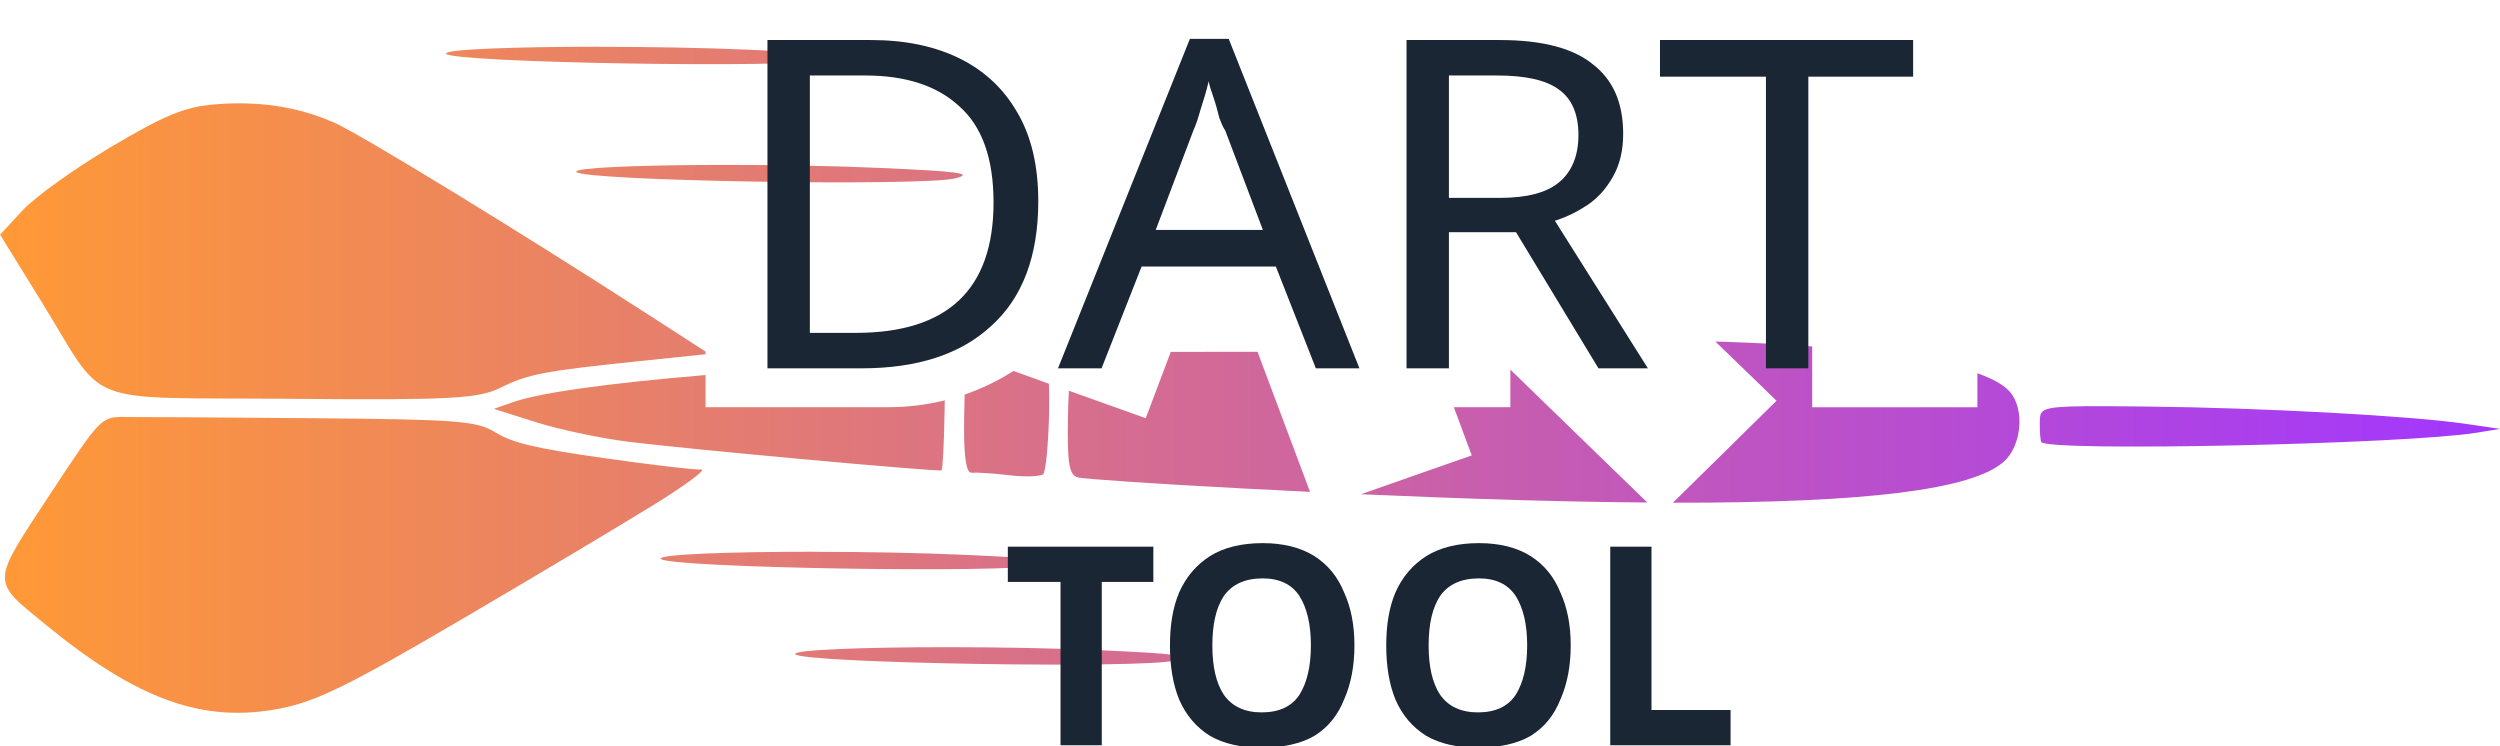
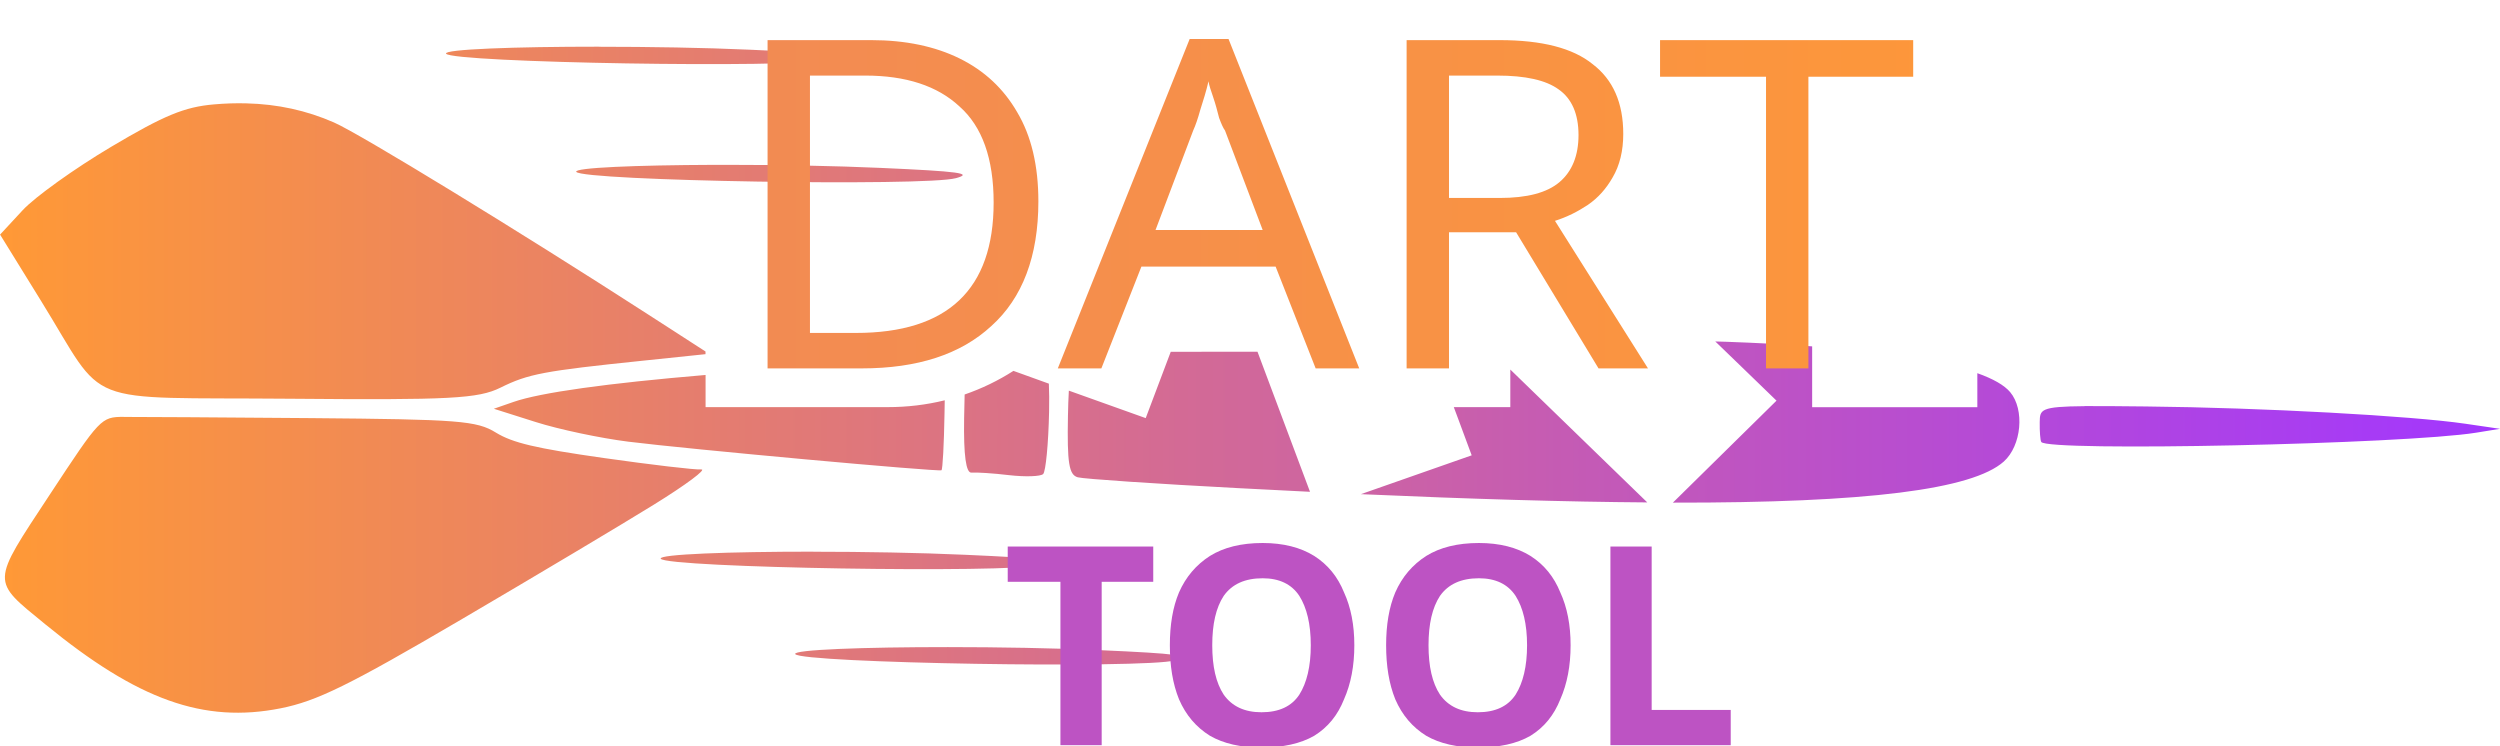
- <svg xmlns="http://www.w3.org/2000/svg" xmlns:xlink="http://www.w3.org/1999/xlink" width="127.217" height="37.918" viewBox="0 0 33.659 10.032" version="1.1" id="svg5" xml:space="preserve">
+ <svg xmlns="http://www.w3.org/2000/svg" xmlns:xlink="http://www.w3.org/1999/xlink" width="221.46" height="66.008" viewBox="0 0 58.595 17.465" version="1.1" id="svg5" xml:space="preserve">
  <defs id="defs2">
    <linearGradient xlink:href="#linearGradient6927" id="linearGradient17440" gradientUnits="userSpaceOnUse" gradientTransform="translate(79.8635,87.91917)" x1="177.205" y1="185.901" x2="210.864" y2="185.901" />
    <linearGradient id="linearGradient6927">
      <stop style="stop-color:#ff9936;stop-opacity:1;" offset="0" id="stop6923" />
      <stop style="stop-color:#a236ff;stop-opacity:1;" offset="1" id="stop6925" />
    </linearGradient>
+     <linearGradient xlink:href="#linearGradient6927" id="linearGradient17763" gradientUnits="userSpaceOnUse" gradientTransform="translate(100.3635,-10.28726)" x1="177.205" y1="185.901" x2="210.864" y2="185.901" />
+     <linearGradient xlink:href="#linearGradient10388" id="linearGradient17765" gradientUnits="userSpaceOnUse" gradientTransform="translate(98.9214,-10.43724)" x1="184.548" y1="186.567" x2="202.005" y2="186.567" />
+     <linearGradient id="linearGradient10388">
+       <stop style="stop-color:#f28b53;stop-opacity:1;" offset="0" id="stop10384" />
+       <stop style="stop-color:#fe9838;stop-opacity:1;" offset="1" id="stop10386" />
+     </linearGradient>
  </defs>
-   <g id="layer1" transform="translate(-39.41219,-132.1289)">
-     <g id="g17447" transform="translate(-217.656,-136.5789)">
-       <path id="path17430" style="fill:url(#linearGradient17440);fill-opacity:1;stroke-width:1" d="m 265.13,269.337 c -1.131,-2.7e-4 -2.09,0.035 -2.056,0.094 0.071,0.122 4.697,0.199 5.113,0.085 0.236,-0.065 0.043,-0.091 -1.016,-0.138 -0.624,-0.028 -1.363,-0.04 -2.042,-0.04 z m -4.746,0.763 c -0.141,-0.004 -0.285,10e-4 -0.435,0.014 -0.396,0.034 -0.67,0.147 -1.384,0.571 -0.49,0.291 -1.027,0.675 -1.193,0.855 l -0.303,0.327 0.55,0.89 c 0.903,1.459 0.486,1.295 3.361,1.32 2.147,0.019 2.527,-0.001 2.826,-0.149 0.376,-0.186 0.578,-0.224 1.916,-0.363 l 0.845,-0.088 v -0.036 l -0.767,-0.495 c -1.741,-1.124 -3.886,-2.436 -4.236,-2.589 -0.368,-0.161 -0.757,-0.247 -1.18,-0.257 z m 6.289,0.828 c -1.037,0.004 -1.878,0.038 -1.846,0.094 0.071,0.122 4.697,0.199 5.113,0.085 0.236,-0.065 0.043,-0.091 -1.016,-0.138 -0.624,-0.028 -1.363,-0.041 -2.042,-0.041 -0.071,-2e-5 -0.141,-2.5e-4 -0.21,0 z m 13.489,2.377 0.447,0.432 0.378,0.366 -1.395,1.373 c 2.622,0.004 4.034,-0.178 4.455,-0.553 0.239,-0.214 0.284,-0.699 0.086,-0.935 -0.078,-0.093 -0.228,-0.179 -0.442,-0.255 v 0.458 h -2.224 v -0.819 c -0.356,-0.027 -0.743,-0.047 -1.161,-0.062 -0.041,-10e-4 -0.098,-0.002 -0.144,-0.004 z m -7.331,0.14 -0.337,0.893 -1.035,-0.37 c -0.006,0.105 -0.01,0.218 -0.012,0.339 -0.012,0.634 0.013,0.796 0.133,0.828 0.082,0.022 1.056,0.088 2.164,0.146 0.331,0.018 0.648,0.033 0.962,0.049 l -0.707,-1.886 z m 4.572,0.239 v 0.506 h -0.761 l 0.059,0.158 0.182,0.491 -1.492,0.523 c 1.489,0.066 2.77,0.103 3.856,0.111 z m -6.69,0.018 c -0.206,0.132 -0.426,0.238 -0.657,0.318 -0.002,0.105 -0.005,0.198 -0.007,0.32 -0.008,0.501 0.025,0.74 0.1,0.732 0.061,-0.006 0.289,0.008 0.506,0.034 0.217,0.025 0.424,0.018 0.458,-0.015 0.035,-0.033 0.071,-0.41 0.08,-0.838 0.003,-0.143 0.002,-0.269 -0.003,-0.379 z m -4.145,0.055 c -1.325,0.112 -2.224,0.237 -2.586,0.363 l -0.265,0.092 0.565,0.179 c 0.311,0.099 0.871,0.217 1.244,0.264 0.796,0.1 4.174,0.408 4.218,0.385 0.016,-0.009 0.034,-0.352 0.041,-0.762 l 0.003,-0.18 c -0.247,0.061 -0.504,0.092 -0.767,0.092 h -2.453 z m 18.569,0.42 c -0.602,0.005 -0.603,0.047 -0.606,0.215 -0.002,0.124 0.007,0.244 0.021,0.267 0.077,0.133 4.894,0.03 5.856,-0.125 l 0.32,-0.052 -0.464,-0.068 c -0.725,-0.107 -2.74,-0.217 -4.305,-0.233 -0.356,-0.004 -0.623,-0.006 -0.824,-0.005 z m -26.403,0.144 c -0.305,0.002 -0.316,0.014 -0.997,1.049 -0.795,1.208 -0.793,1.143 -0.058,1.745 1.244,1.019 2.132,1.336 3.168,1.13 0.487,-0.097 0.919,-0.309 2.42,-1.189 1.005,-0.589 2.178,-1.289 2.608,-1.555 0.43,-0.266 0.715,-0.479 0.634,-0.472 -0.081,0.007 -0.672,-0.063 -1.313,-0.154 -0.915,-0.13 -1.226,-0.204 -1.451,-0.342 -0.259,-0.16 -0.496,-0.178 -2.495,-0.195 -1.215,-0.01 -2.347,-0.017 -2.517,-0.016 z m 9.286,1.815 c -1.131,-2.7e-4 -2.09,0.035 -2.056,0.095 0.071,0.122 4.697,0.199 5.113,0.085 0.236,-0.065 0.043,-0.091 -1.016,-0.138 -0.624,-0.028 -1.363,-0.041 -2.042,-0.041 z m 1.811,1.285 c -1.131,-2.7e-4 -2.09,0.035 -2.056,0.094 0.071,0.122 4.697,0.199 5.113,0.085 0.236,-0.065 0.043,-0.091 -1.016,-0.138 -0.624,-0.028 -1.363,-0.041 -2.042,-0.041 z" />
-       <text xml:space="preserve" style="font-style:normal;font-variant:normal;font-weight:bold;font-stretch:normal;font-size:6.286px;font-family:'Germania One';-inkscape-font-specification:'Germania One Bold';fill:#1b2634;fill-opacity:1;stroke:none;stroke-width:1.058;stroke-linecap:round;stroke-dasharray:none;stroke-opacity:1;paint-order:stroke fill markers" x="262.951" y="277.658" id="text17434" transform="scale(1.014579,0.9856308)">
-         <tspan id="tspan17432" style="font-style:normal;font-variant:normal;font-weight:normal;font-stretch:normal;font-family:'SF Espresso Shack';-inkscape-font-specification:'SF Espresso Shack';fill:#1b2634;fill-opacity:1;stroke:none;stroke-width:1.058;stroke-dasharray:none;stroke-opacity:1" x="262.951" y="277.658">DART</tspan>
-       </text>
-       <text xml:space="preserve" style="font-style:normal;font-variant:normal;font-weight:bold;font-stretch:normal;font-size:3.704px;font-family:'SF Espresso Shack';-inkscape-font-specification:'SF Espresso Shack Bold';fill:#1b2634;fill-opacity:1;stroke:none;stroke-width:1.058;stroke-linecap:round;stroke-dasharray:none;stroke-opacity:1;paint-order:stroke fill markers" x="274.026" y="275.213" id="text17438" transform="scale(0.9873465,1.012816)">
-         <tspan id="tspan17436" style="font-style:normal;font-variant:normal;font-weight:bold;font-stretch:normal;font-size:3.704px;font-family:'SF Espresso Shack';-inkscape-font-specification:'SF Espresso Shack Bold';fill:#1b2634;fill-opacity:1;stroke:none;stroke-width:1.058" x="274.026" y="275.213">TOOL</tspan>
-       </text>
-     </g>
+   <g id="g17739" transform="matrix(1.740806,0,0,1.740806,-483.1925,-296.8099)" style="stroke-width:0.574">
+     <path id="path17729" style="fill:url(#linearGradient17763);fill-opacity:1;stroke-width:0.574" d="m 285.63,171.13 c -1.131,-2.7e-4 -2.09,0.035 -2.056,0.094 0.071,0.122 4.697,0.199 5.113,0.085 0.236,-0.065 0.043,-0.091 -1.016,-0.138 -0.624,-0.028 -1.363,-0.04 -2.042,-0.04 z m -4.746,0.763 c -0.141,-0.004 -0.285,0.001 -0.435,0.014 -0.396,0.034 -0.67,0.147 -1.384,0.571 -0.49,0.291 -1.027,0.675 -1.193,0.855 l -0.303,0.327 0.55,0.89 c 0.903,1.459 0.486,1.295 3.361,1.32 2.147,0.019 2.527,-0.001 2.826,-0.149 0.376,-0.186 0.578,-0.224 1.916,-0.363 l 0.845,-0.088 v -0.036 l -0.767,-0.495 c -1.741,-1.124 -3.886,-2.436 -4.236,-2.589 -0.368,-0.161 -0.757,-0.247 -1.18,-0.257 z m 6.289,0.828 c -1.037,0.004 -1.878,0.038 -1.846,0.094 0.071,0.122 4.697,0.199 5.113,0.085 0.236,-0.065 0.043,-0.091 -1.016,-0.138 -0.624,-0.028 -1.363,-0.041 -2.042,-0.041 -0.071,-2e-5 -0.141,-2.5e-4 -0.21,0 z m 13.489,2.377 0.447,0.432 0.378,0.366 -1.395,1.373 c 2.622,0.004 4.034,-0.178 4.455,-0.553 0.239,-0.214 0.284,-0.699 0.086,-0.935 -0.078,-0.093 -0.228,-0.179 -0.442,-0.255 v 0.458 h -2.224 v -0.819 c -0.356,-0.027 -0.743,-0.047 -1.161,-0.062 -0.041,-0.001 -0.098,-0.002 -0.144,-0.004 z m -7.331,0.14 -0.337,0.893 -1.035,-0.37 c -0.006,0.105 -0.01,0.218 -0.012,0.339 -0.012,0.634 0.013,0.796 0.133,0.828 0.082,0.022 1.056,0.088 2.164,0.146 0.331,0.018 0.648,0.033 0.962,0.049 l -0.707,-1.886 z m 4.572,0.239 v 0.506 h -0.761 l 0.059,0.158 0.182,0.491 -1.492,0.523 c 1.489,0.066 2.77,0.103 3.856,0.111 z m -6.69,0.018 c -0.206,0.132 -0.426,0.238 -0.657,0.318 -0.002,0.105 -0.005,0.198 -0.007,0.32 -0.008,0.501 0.025,0.74 0.1,0.732 0.061,-0.006 0.289,0.008 0.506,0.034 0.217,0.025 0.424,0.018 0.458,-0.015 0.035,-0.033 0.071,-0.41 0.08,-0.838 0.003,-0.143 0.002,-0.269 -0.003,-0.379 z m -4.145,0.055 c -1.325,0.112 -2.224,0.237 -2.586,0.363 l -0.265,0.092 0.565,0.179 c 0.311,0.099 0.871,0.217 1.244,0.264 0.796,0.1 4.174,0.408 4.218,0.385 0.016,-0.009 0.034,-0.352 0.041,-0.762 l 0.003,-0.18 c -0.247,0.061 -0.504,0.092 -0.767,0.092 h -2.453 z m 18.569,0.42 c -0.602,0.005 -0.603,0.047 -0.606,0.215 -0.002,0.124 0.007,0.244 0.021,0.267 0.077,0.133 4.894,0.03 5.856,-0.125 l 0.32,-0.052 -0.464,-0.068 c -0.725,-0.107 -2.74,-0.217 -4.305,-0.233 -0.356,-0.004 -0.623,-0.006 -0.824,-0.005 z m -26.403,0.144 c -0.305,0.002 -0.316,0.014 -0.997,1.049 -0.795,1.208 -0.793,1.143 -0.058,1.745 1.244,1.019 2.132,1.336 3.168,1.13 0.487,-0.097 0.919,-0.309 2.42,-1.189 1.005,-0.589 2.178,-1.289 2.608,-1.555 0.43,-0.266 0.715,-0.479 0.634,-0.472 -0.081,0.007 -0.672,-0.063 -1.313,-0.154 -0.915,-0.13 -1.226,-0.204 -1.451,-0.342 -0.259,-0.16 -0.496,-0.178 -2.495,-0.195 -1.215,-0.01 -2.347,-0.017 -2.517,-0.016 z m 9.286,1.815 c -1.131,-2.7e-4 -2.09,0.035 -2.056,0.095 0.071,0.122 4.697,0.199 5.113,0.085 0.236,-0.065 0.043,-0.091 -1.016,-0.138 -0.624,-0.028 -1.363,-0.041 -2.042,-0.041 z m 1.811,1.285 c -1.131,-2.7e-4 -2.09,0.035 -2.056,0.094 0.071,0.122 4.697,0.199 5.113,0.085 0.236,-0.065 0.043,-0.091 -1.016,-0.138 -0.624,-0.028 -1.363,-0.041 -2.042,-0.041 z" />
+     <text xml:space="preserve" style="font-style:normal;font-variant:normal;font-weight:bold;font-stretch:normal;font-size:6.286px;font-family:'Germania One';-inkscape-font-specification:'Germania One Bold';fill:url(#linearGradient17765);fill-opacity:1;stroke:none;stroke-width:0.608;stroke-linecap:round;stroke-dasharray:none;stroke-opacity:1;paint-order:stroke fill markers" x="283.156" y="178.019" id="text17733" transform="scale(1.014579,0.9856308)">
+       <tspan id="tspan17731" style="font-style:normal;font-variant:normal;font-weight:normal;font-stretch:normal;font-family:'SF Espresso Shack';-inkscape-font-specification:'SF Espresso Shack';fill:url(#linearGradient17765);fill-opacity:1;stroke:none;stroke-width:0.608;stroke-dasharray:none;stroke-opacity:1" x="283.156" y="178.019">DART</tspan>
+     </text>
+     <text xml:space="preserve" style="font-style:normal;font-variant:normal;font-weight:bold;font-stretch:normal;font-size:3.704px;font-family:'SF Espresso Shack';-inkscape-font-specification:'SF Espresso Shack Bold';fill:#bd53c3;fill-opacity:1;stroke:none;stroke-width:0.608;stroke-linecap:round;stroke-dasharray:none;stroke-opacity:1;paint-order:stroke fill markers" x="294.789" y="178.249" id="text17737" transform="scale(0.9873465,1.012816)">
+       <tspan id="tspan17735" style="font-style:normal;font-variant:normal;font-weight:bold;font-stretch:normal;font-size:3.704px;font-family:'SF Espresso Shack';-inkscape-font-specification:'SF Espresso Shack Bold';fill:#bd53c3;fill-opacity:1;stroke:none;stroke-width:0.608" x="294.789" y="178.249">TOOL</tspan>
+     </text>
  </g>
</svg>
